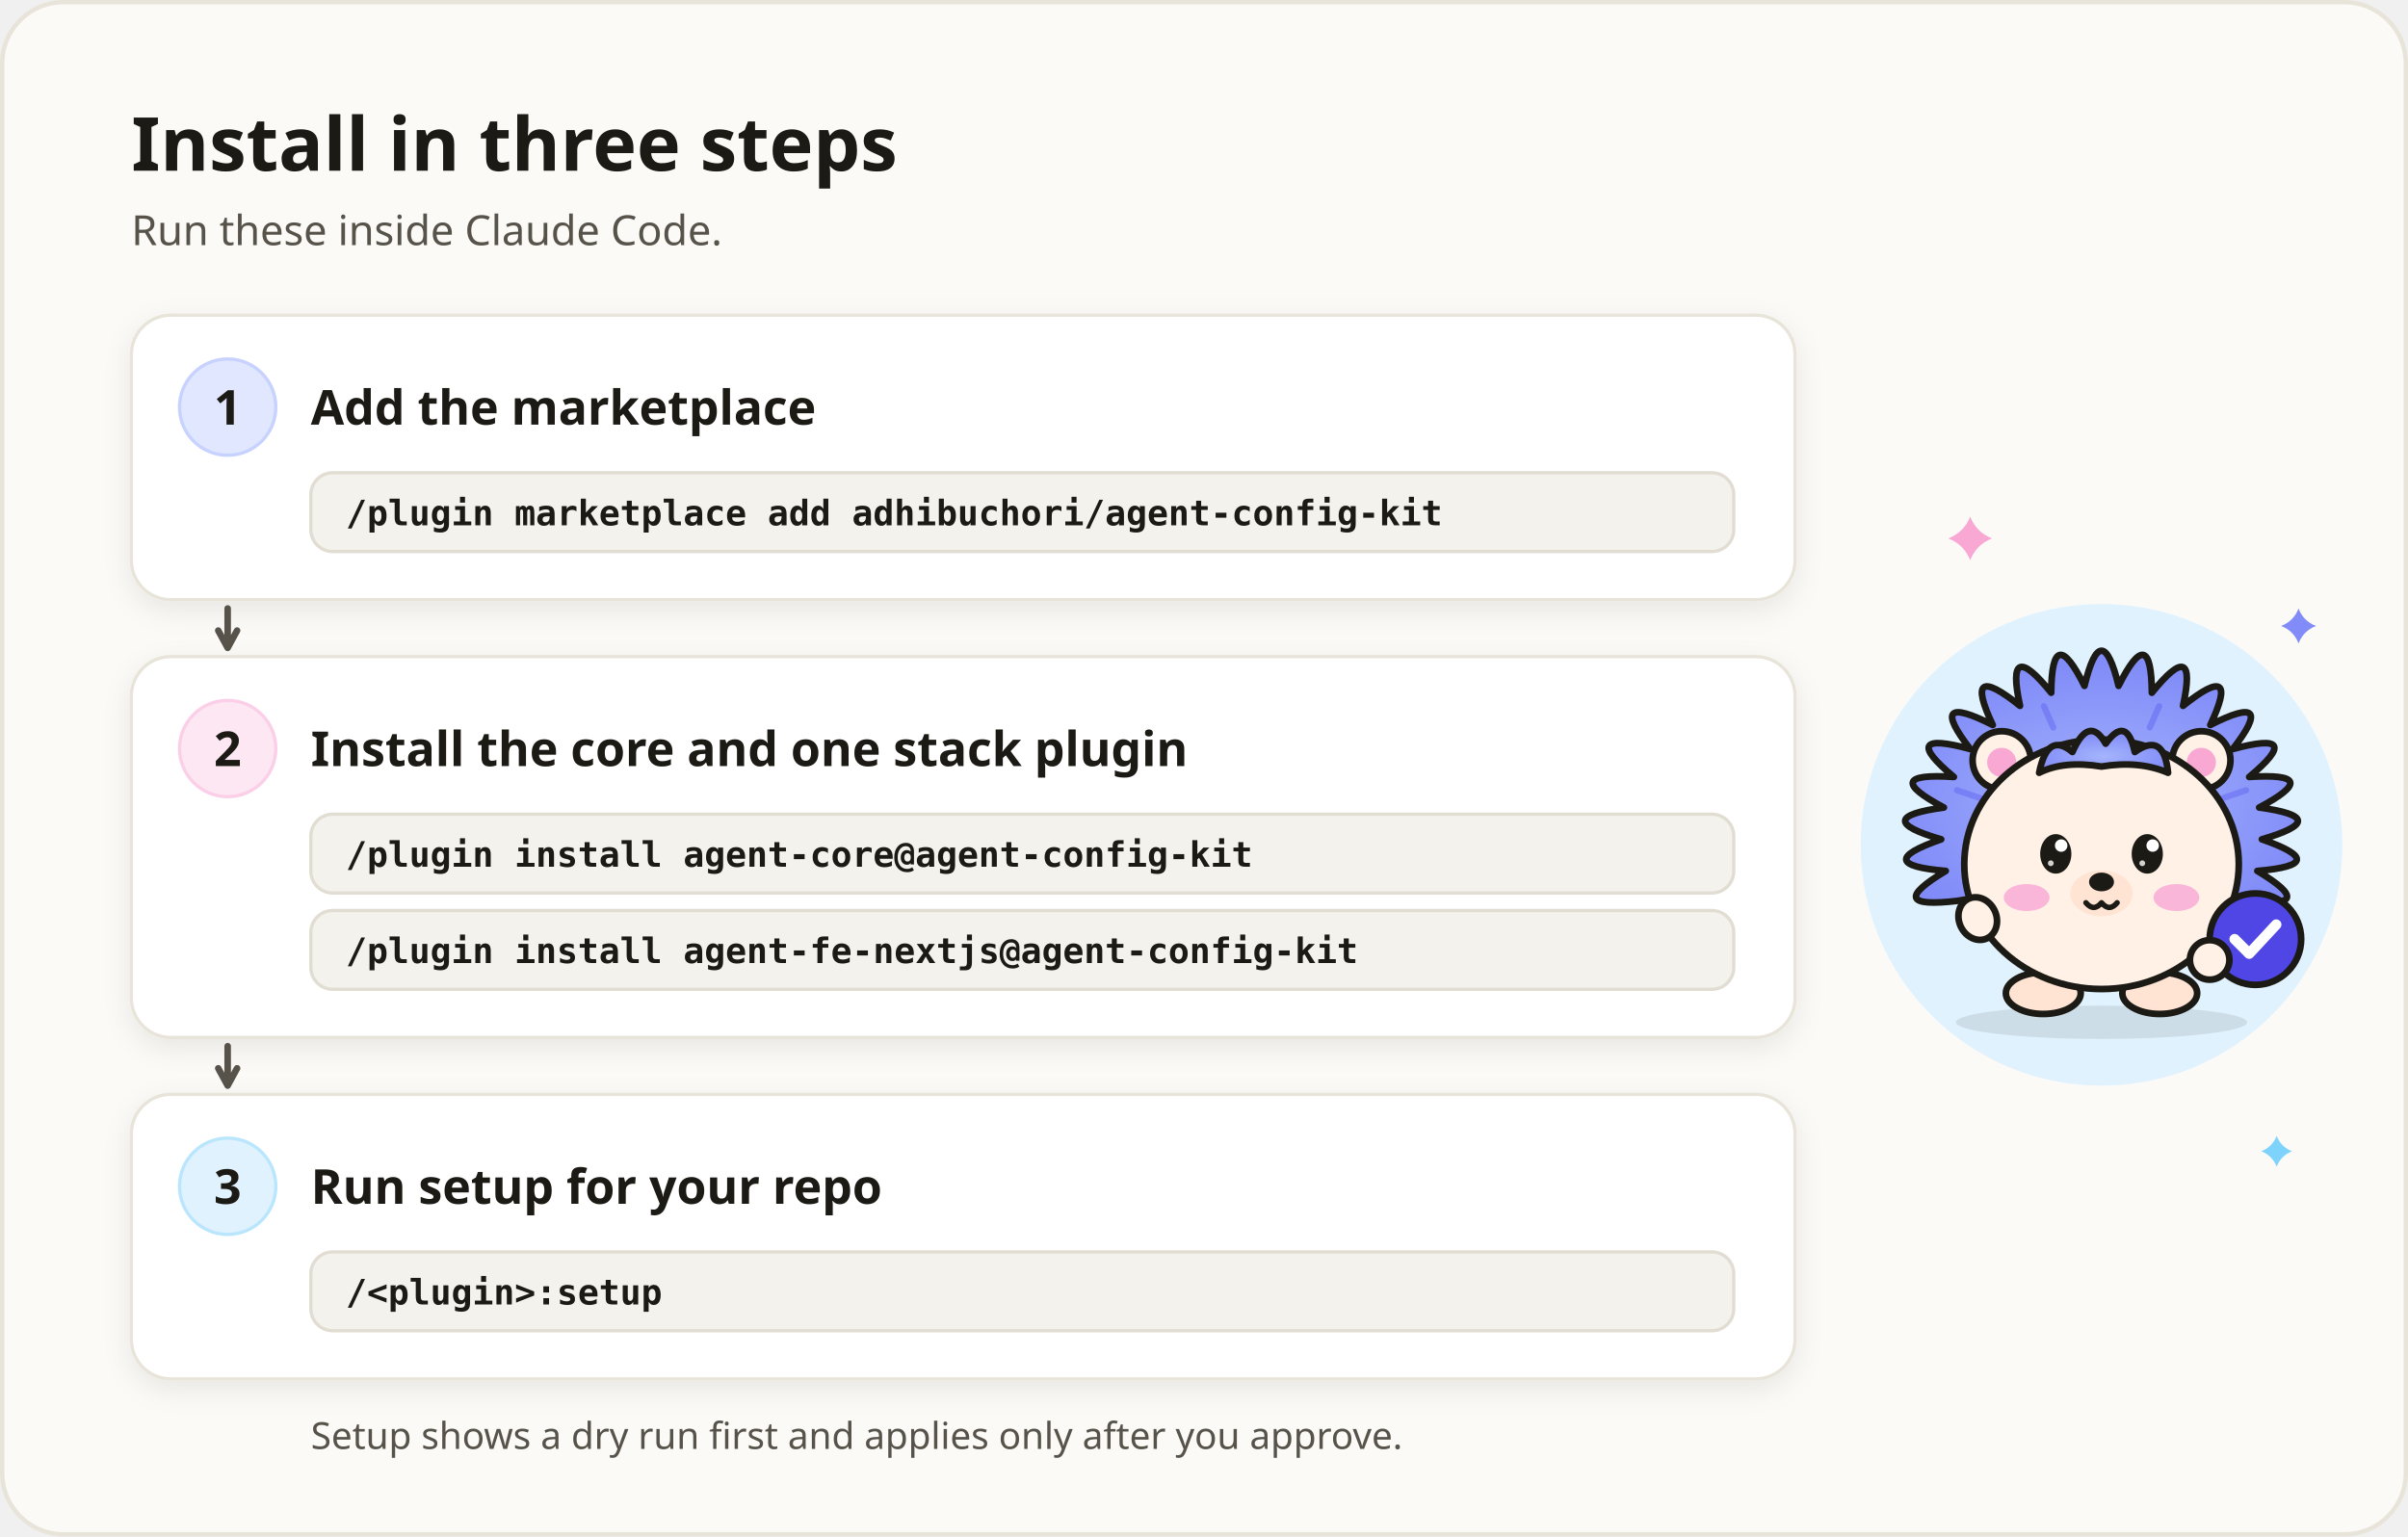
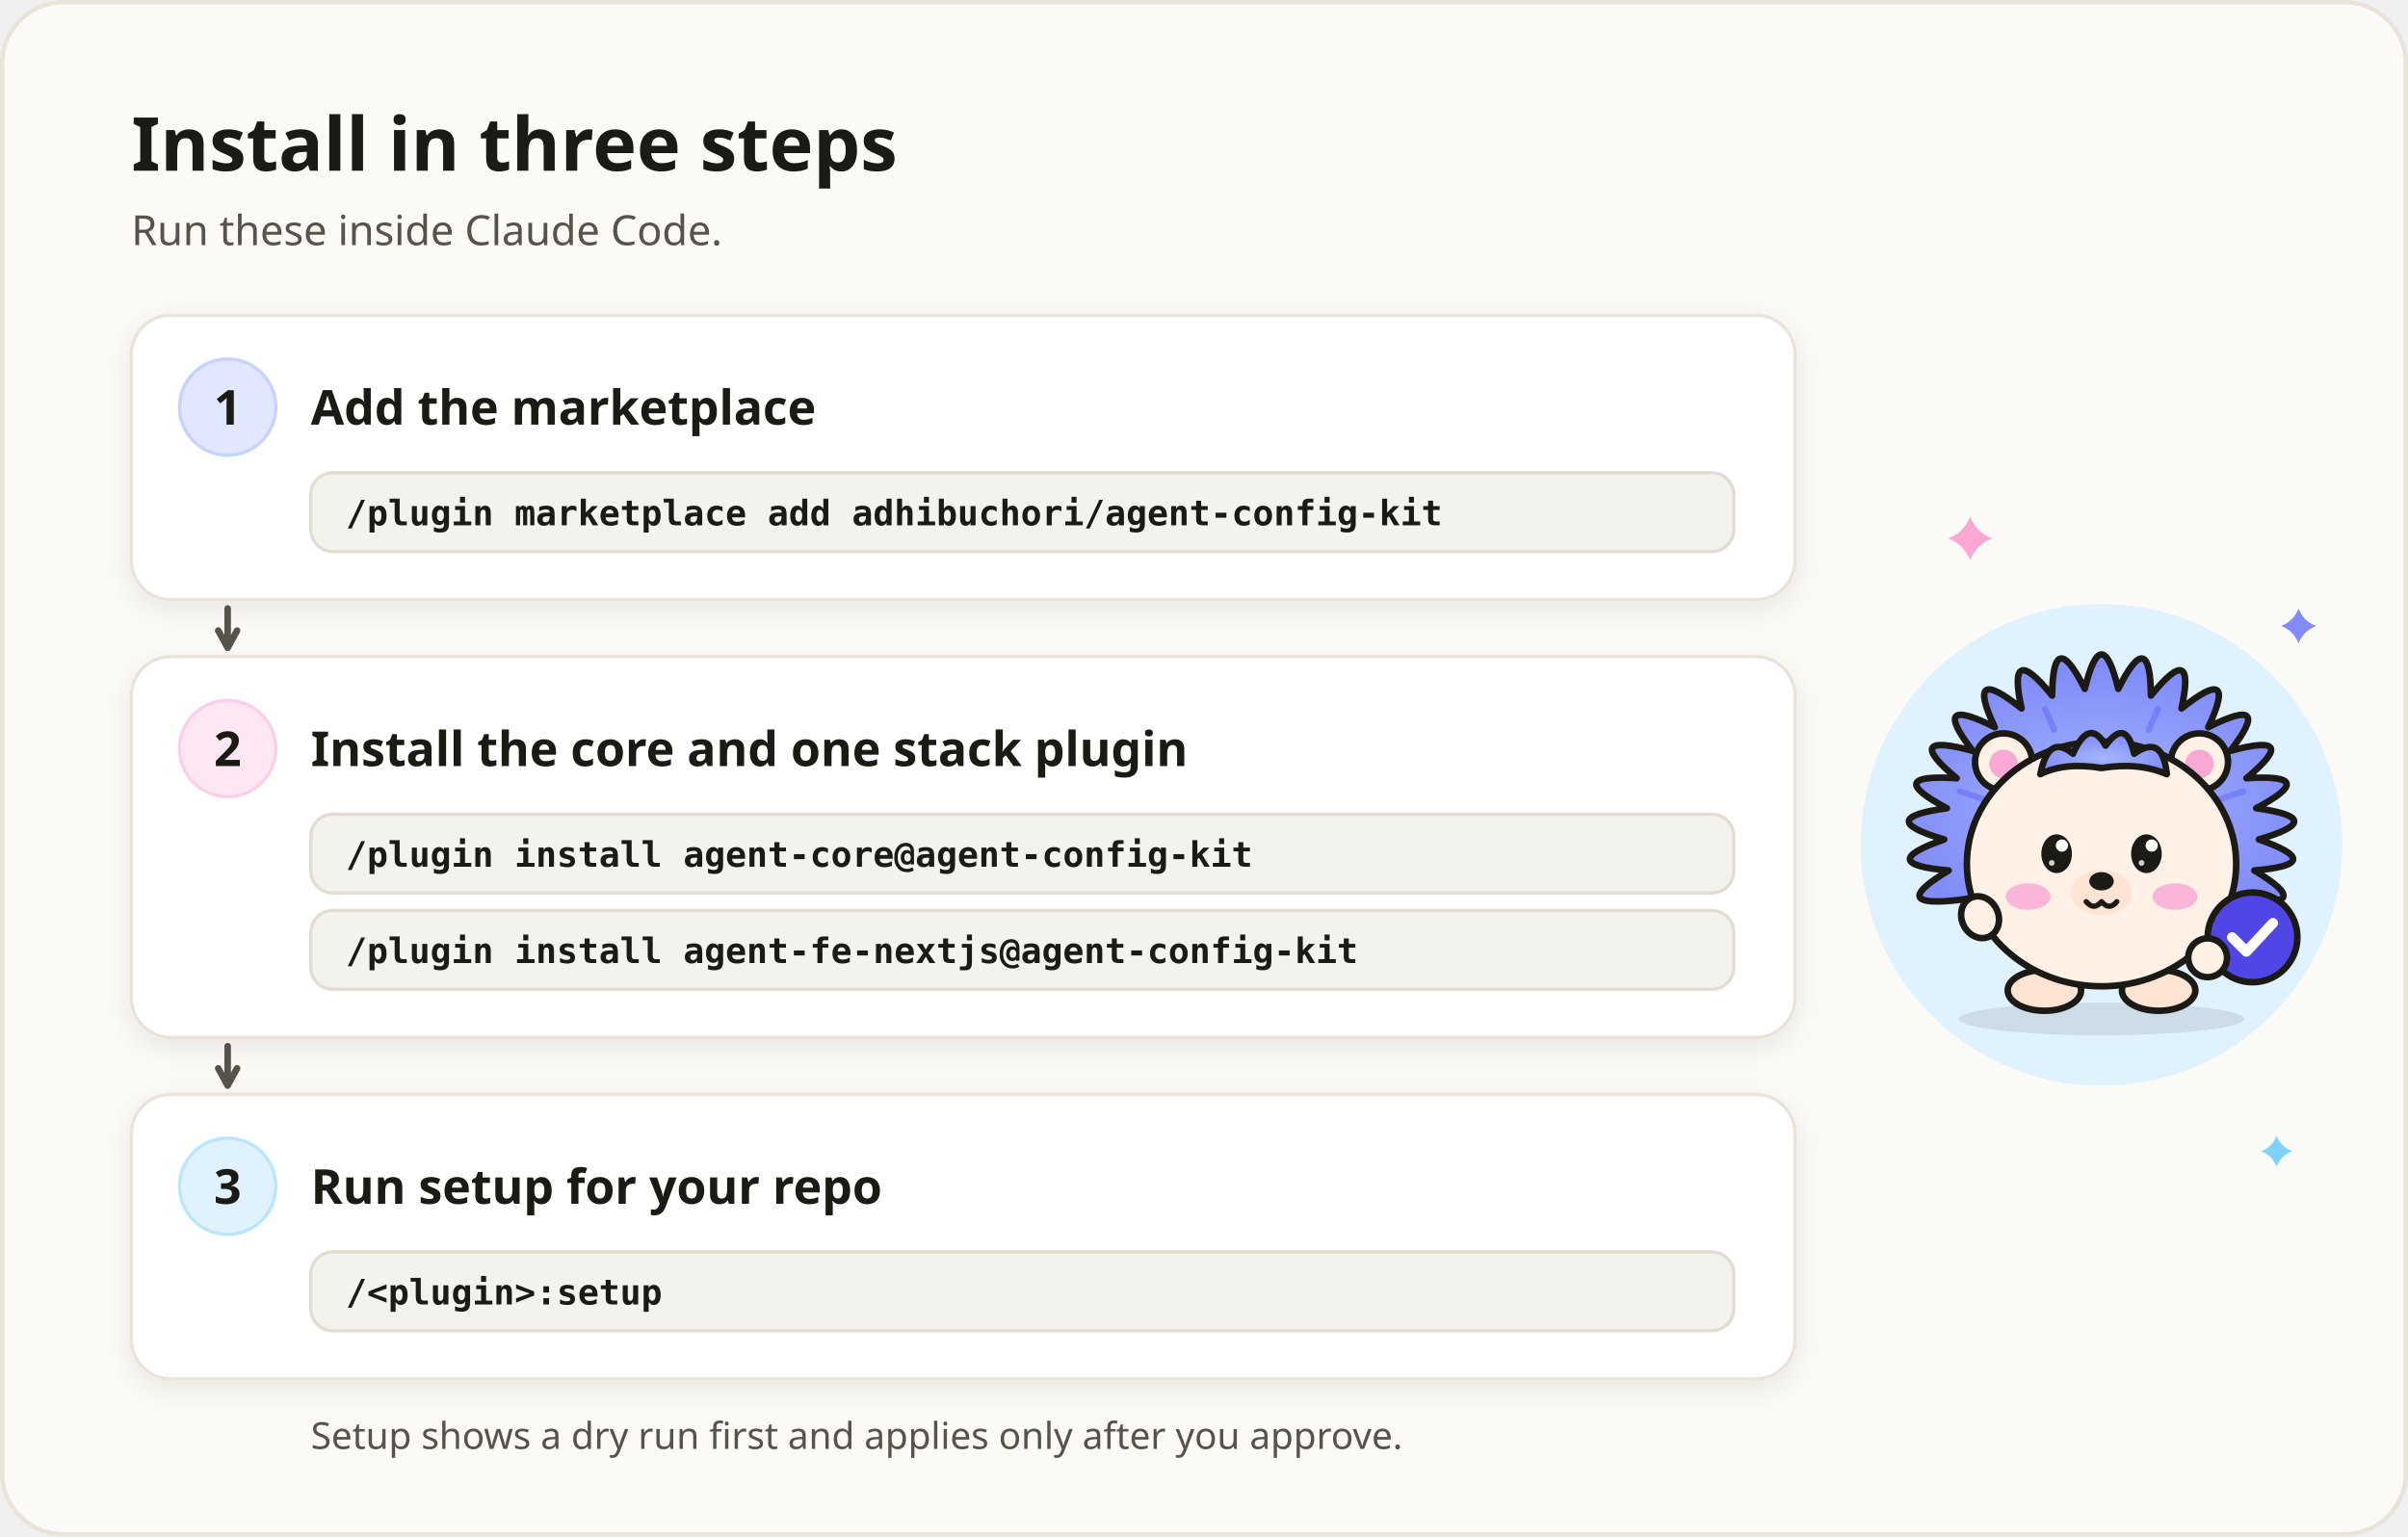
<svg xmlns="http://www.w3.org/2000/svg" viewBox="0 0 1100 702" role="img" aria-labelledby="t d">
  <defs>
    <style>.s{font-family:'Plus Jakarta Sans', system-ui, sans-serif}.m{font-family:ui-monospace, 'SF Mono', Menlo, Consolas, monospace;font-variant-ligatures:none}</style>
    <filter id="sh" x="-10%" y="-10%" width="120%" height="140%">
      <feDropShadow dx="0" dy="4" stdDeviation="6" flood-color="#1c1a15" flood-opacity="0.08" />
    </filter>
  </defs>
  <clipPath id="cc">
    <rect x="1" y="1" width="1098" height="700" rx="28" />
  </clipPath>
  <rect x="1" y="1" width="1098" height="700" rx="28" fill="#fbfaf7" stroke="#e8e4da" stroke-width="2" />
  <text class="s" x="60" y="78" font-size="34" font-weight="800" fill="#1c1a15">Install in three steps</text>
  <text class="s" x="60" y="112" font-size="19" font-weight="500" fill="#57534a">Run these inside Claude Code.</text>
  <rect x="60" y="144" width="760" height="130" rx="18" fill="#ffffff" stroke="#e8e4da" stroke-width="1.5" filter="url(#sh)" />
  <circle cx="104" cy="186" r="22" fill="#e0e7ff" stroke="#c7d2fe" stroke-width="1.5" />
  <text class="s" x="104" y="194" font-size="22" font-weight="800" fill="#1c1a15" text-anchor="middle">1</text>
  <text class="s" x="142" y="194" font-size="22" font-weight="800" fill="#1c1a15">Add the marketplace</text>
  <rect x="142" y="216" width="650" height="36" rx="10" fill="#f4f2ed" stroke="#e2ddd2" stroke-width="1.5" />
  <text class="m" x="158" y="240" font-size="16" font-weight="600" fill="#1c1a15">/plugin marketplace add adhibuchori/agent-config-kit</text>
  <path d="M104,278L104,296M99.7,288.1L104,296L108.3,288.1" fill="none" stroke="#57534a" stroke-width="3" stroke-linecap="round" stroke-linejoin="round" />
  <rect x="60" y="300" width="760" height="174" rx="18" fill="#ffffff" stroke="#e8e4da" stroke-width="1.5" filter="url(#sh)" />
  <circle cx="104" cy="342" r="22" fill="#fce7f3" stroke="#fbcfe8" stroke-width="1.5" />
  <text class="s" x="104" y="350" font-size="22" font-weight="800" fill="#1c1a15" text-anchor="middle">2</text>
  <text class="s" x="142" y="350" font-size="22" font-weight="800" fill="#1c1a15">Install the core and one stack plugin</text>
  <rect x="142" y="372" width="650" height="36" rx="10" fill="#f4f2ed" stroke="#e2ddd2" stroke-width="1.5" />
  <text class="m" x="158" y="396" font-size="16" font-weight="600" fill="#1c1a15">/plugin install agent-core@agent-config-kit</text>
  <rect x="142" y="416" width="650" height="36" rx="10" fill="#f4f2ed" stroke="#e2ddd2" stroke-width="1.5" />
  <text class="m" x="158" y="440" font-size="16" font-weight="600" fill="#1c1a15">/plugin install agent-fe-nextjs@agent-config-kit</text>
  <path d="M104,478L104,496M99.7,488.1L104,496L108.3,488.1" fill="none" stroke="#57534a" stroke-width="3" stroke-linecap="round" stroke-linejoin="round" />
  <rect x="60" y="500" width="760" height="130" rx="18" fill="#ffffff" stroke="#e8e4da" stroke-width="1.5" filter="url(#sh)" />
  <circle cx="104" cy="542" r="22" fill="#e0f2fe" stroke="#bae6fd" stroke-width="1.5" />
  <text class="s" x="104" y="550" font-size="22" font-weight="800" fill="#1c1a15" text-anchor="middle">3</text>
  <text class="s" x="142" y="550" font-size="22" font-weight="800" fill="#1c1a15">Run setup for your repo</text>
  <rect x="142" y="572" width="650" height="36" rx="10" fill="#f4f2ed" stroke="#e2ddd2" stroke-width="1.5" />
  <text class="m" x="158" y="596" font-size="16" font-weight="600" fill="#1c1a15">/&lt;plugin&gt;:setup</text>
  <text class="s" x="142" y="662" font-size="17" font-weight="500" fill="#57534a">Setup shows a dry run first and applies only after you approve.</text>
  <circle cx="960" cy="386" r="110" fill="#e0f2fe" opacity="1" />
  <path d="M900,236Q902.8,243.2 910,246Q902.8,248.8 900,256Q897.2,248.8 890,246Q897.2,243.2 900,236Z" fill="#f9a8d4" opacity="1" />
  <path d="M1050,278Q1052.2,283.8 1058,286Q1052.2,288.2 1050,294Q1047.8,288.2 1042,286Q1047.8,283.8 1050,278Z" fill="#818cf8" opacity="1" />
  <path d="M1040,519Q1042,524 1047,526Q1042,528 1040,533Q1038,528 1033,526Q1038,524 1040,519Z" fill="#7dd3fc" opacity="1" />
-   <g transform="translate(855.5 277.08) scale(0.95)">
+   <g transform="translate(857.48 279.15) scale(0.932)">
    <defs>
      <radialGradient id="mg" cx="50%" cy="60%" r="55%">
        <stop offset="0" stop-color="#a5b4fc" />
        <stop offset="1" stop-color="#818cf8" />
      </radialGradient>
    </defs>
    <ellipse cx="110" cy="200" rx="70" ry="8" fill="#1c1a15" opacity="0.10" />
    <path d="M110,130L40.7,141.6Q3.9,145.9 35.1,127.2Q-1.8,124.1 32.9,112Q-2.4,101.7 34.2,96.7Q2,79.6 39,82Q11.3,58.9 46.9,68.6Q25.1,40.5 57.7,57Q42.7,25.3 70.8,47.8Q63.4,13.8 85.8,41.5Q86.1,6.8 101.8,38.2Q110,4.4 118.2,38.2Q133.9,6.8 134.2,41.5Q156.6,13.8 149.2,47.8Q177.3,25.3 162.3,57Q194.9,40.5 173.1,68.6Q208.7,58.9 181,82Q218,79.6 185.8,96.7Q222.4,101.7 187.1,112Q221.8,124.1 184.9,127.2Q216.1,145.9 179.3,141.6Z" fill="url(#mg)" stroke="#1c1a15" stroke-width="3.2" stroke-linejoin="round" stroke-linecap="round" />
    <path d="M51.7,92.2L40.5,88.4" stroke="#6366f1" stroke-width="3" stroke-linecap="round" opacity=".5" />
    <path d="M65.4,71.7L56.8,64.1" stroke="#6366f1" stroke-width="3" stroke-linecap="round" opacity=".5" />
    <path d="M86.8,58.2L82.3,48" stroke="#6366f1" stroke-width="3" stroke-linecap="round" opacity=".5" />
    <path d="M133.2,58.2L137.7,48" stroke="#6366f1" stroke-width="3" stroke-linecap="round" opacity=".5" />
    <path d="M154.6,71.7L163.2,64.1" stroke="#6366f1" stroke-width="3" stroke-linecap="round" opacity=".5" />
    <path d="M168.3,92.2L179.5,88.4" stroke="#6366f1" stroke-width="3" stroke-linecap="round" opacity=".5" />
    <circle cx="62" cy="74" r="14" fill="#fff1e6" stroke="#1c1a15" stroke-width="3.2" stroke-linejoin="round" stroke-linecap="round" />
    <circle cx="62" cy="75" r="7" fill="#f9a8d4" />
    <circle cx="158" cy="74" r="14" fill="#fff1e6" stroke="#1c1a15" stroke-width="3.2" stroke-linejoin="round" stroke-linecap="round" />
    <circle cx="158" cy="75" r="7" fill="#f9a8d4" />
    <ellipse cx="82" cy="186" rx="18" ry="10" fill="#ffe3d3" stroke="#1c1a15" stroke-width="3.2" stroke-linejoin="round" stroke-linecap="round" />
    <ellipse cx="138" cy="186" rx="18" ry="10" fill="#ffe3d3" stroke="#1c1a15" stroke-width="3.2" stroke-linejoin="round" stroke-linecap="round" />
    <ellipse cx="110" cy="124" rx="66" ry="60" fill="#fff1e6" stroke="#1c1a15" stroke-width="3.2" stroke-linejoin="round" stroke-linecap="round" />
    <path d="M80,80Q84,60 96,70Q104,52 112,66Q122,52 126,70Q140,60 142,80Q128,74 110,77Q92,74 80,80Z" fill="url(#mg)" stroke="#1c1a15" stroke-width="3.2" stroke-linejoin="round" stroke-linecap="round" />
    <ellipse cx="74" cy="140" rx="11" ry="6.5" fill="#f9a8d4" opacity=".8" />
    <ellipse cx="146" cy="140" rx="11" ry="6.5" fill="#f9a8d4" opacity=".8" />
    <ellipse cx="88" cy="119" rx="7.5" ry="9.5" fill="#1c1a15" />
    <circle cx="90.6" cy="115" r="3" fill="#ffffff" />
    <circle cx="85.6" cy="123.5" r="1.4" fill="#ffffff" opacity=".8" />
    <ellipse cx="132" cy="119" rx="7.5" ry="9.5" fill="#1c1a15" />
    <circle cx="134.6" cy="115" r="3" fill="#ffffff" />
    <circle cx="129.6" cy="123.5" r="1.4" fill="#ffffff" opacity=".8" />
    <ellipse cx="110" cy="138" rx="15" ry="11" fill="#ffe3d3" />
    <ellipse cx="110" cy="132.5" rx="6" ry="4.5" fill="#1c1a15" />
    <path d="M102.5,142.5q3.75,4.5 7.5,0q3.75,4.5 7.5,0" fill="none" stroke="#1c1a15" stroke-width="2.6" stroke-linecap="round" stroke-linejoin="round" />
    <ellipse cx="50" cy="152" rx="9" ry="10.5" fill="#fff1e6" stroke="#1c1a15" stroke-width="3.2" stroke-linejoin="round" stroke-linecap="round" transform="rotate(-25 46 150)" />
    <circle cx="184" cy="160" r="22" fill="#4f46e5" stroke="#1c1a15" stroke-width="3.2" stroke-linejoin="round" stroke-linecap="round" />
    <path d="M174,160l7,7l13,-14" fill="none" stroke="#ffffff" stroke-width="5" stroke-linecap="round" stroke-linejoin="round" />
    <circle cx="162" cy="170" r="9.5" fill="#fff1e6" stroke="#1c1a15" stroke-width="3.2" stroke-linejoin="round" stroke-linecap="round" />
  </g>
</svg>
